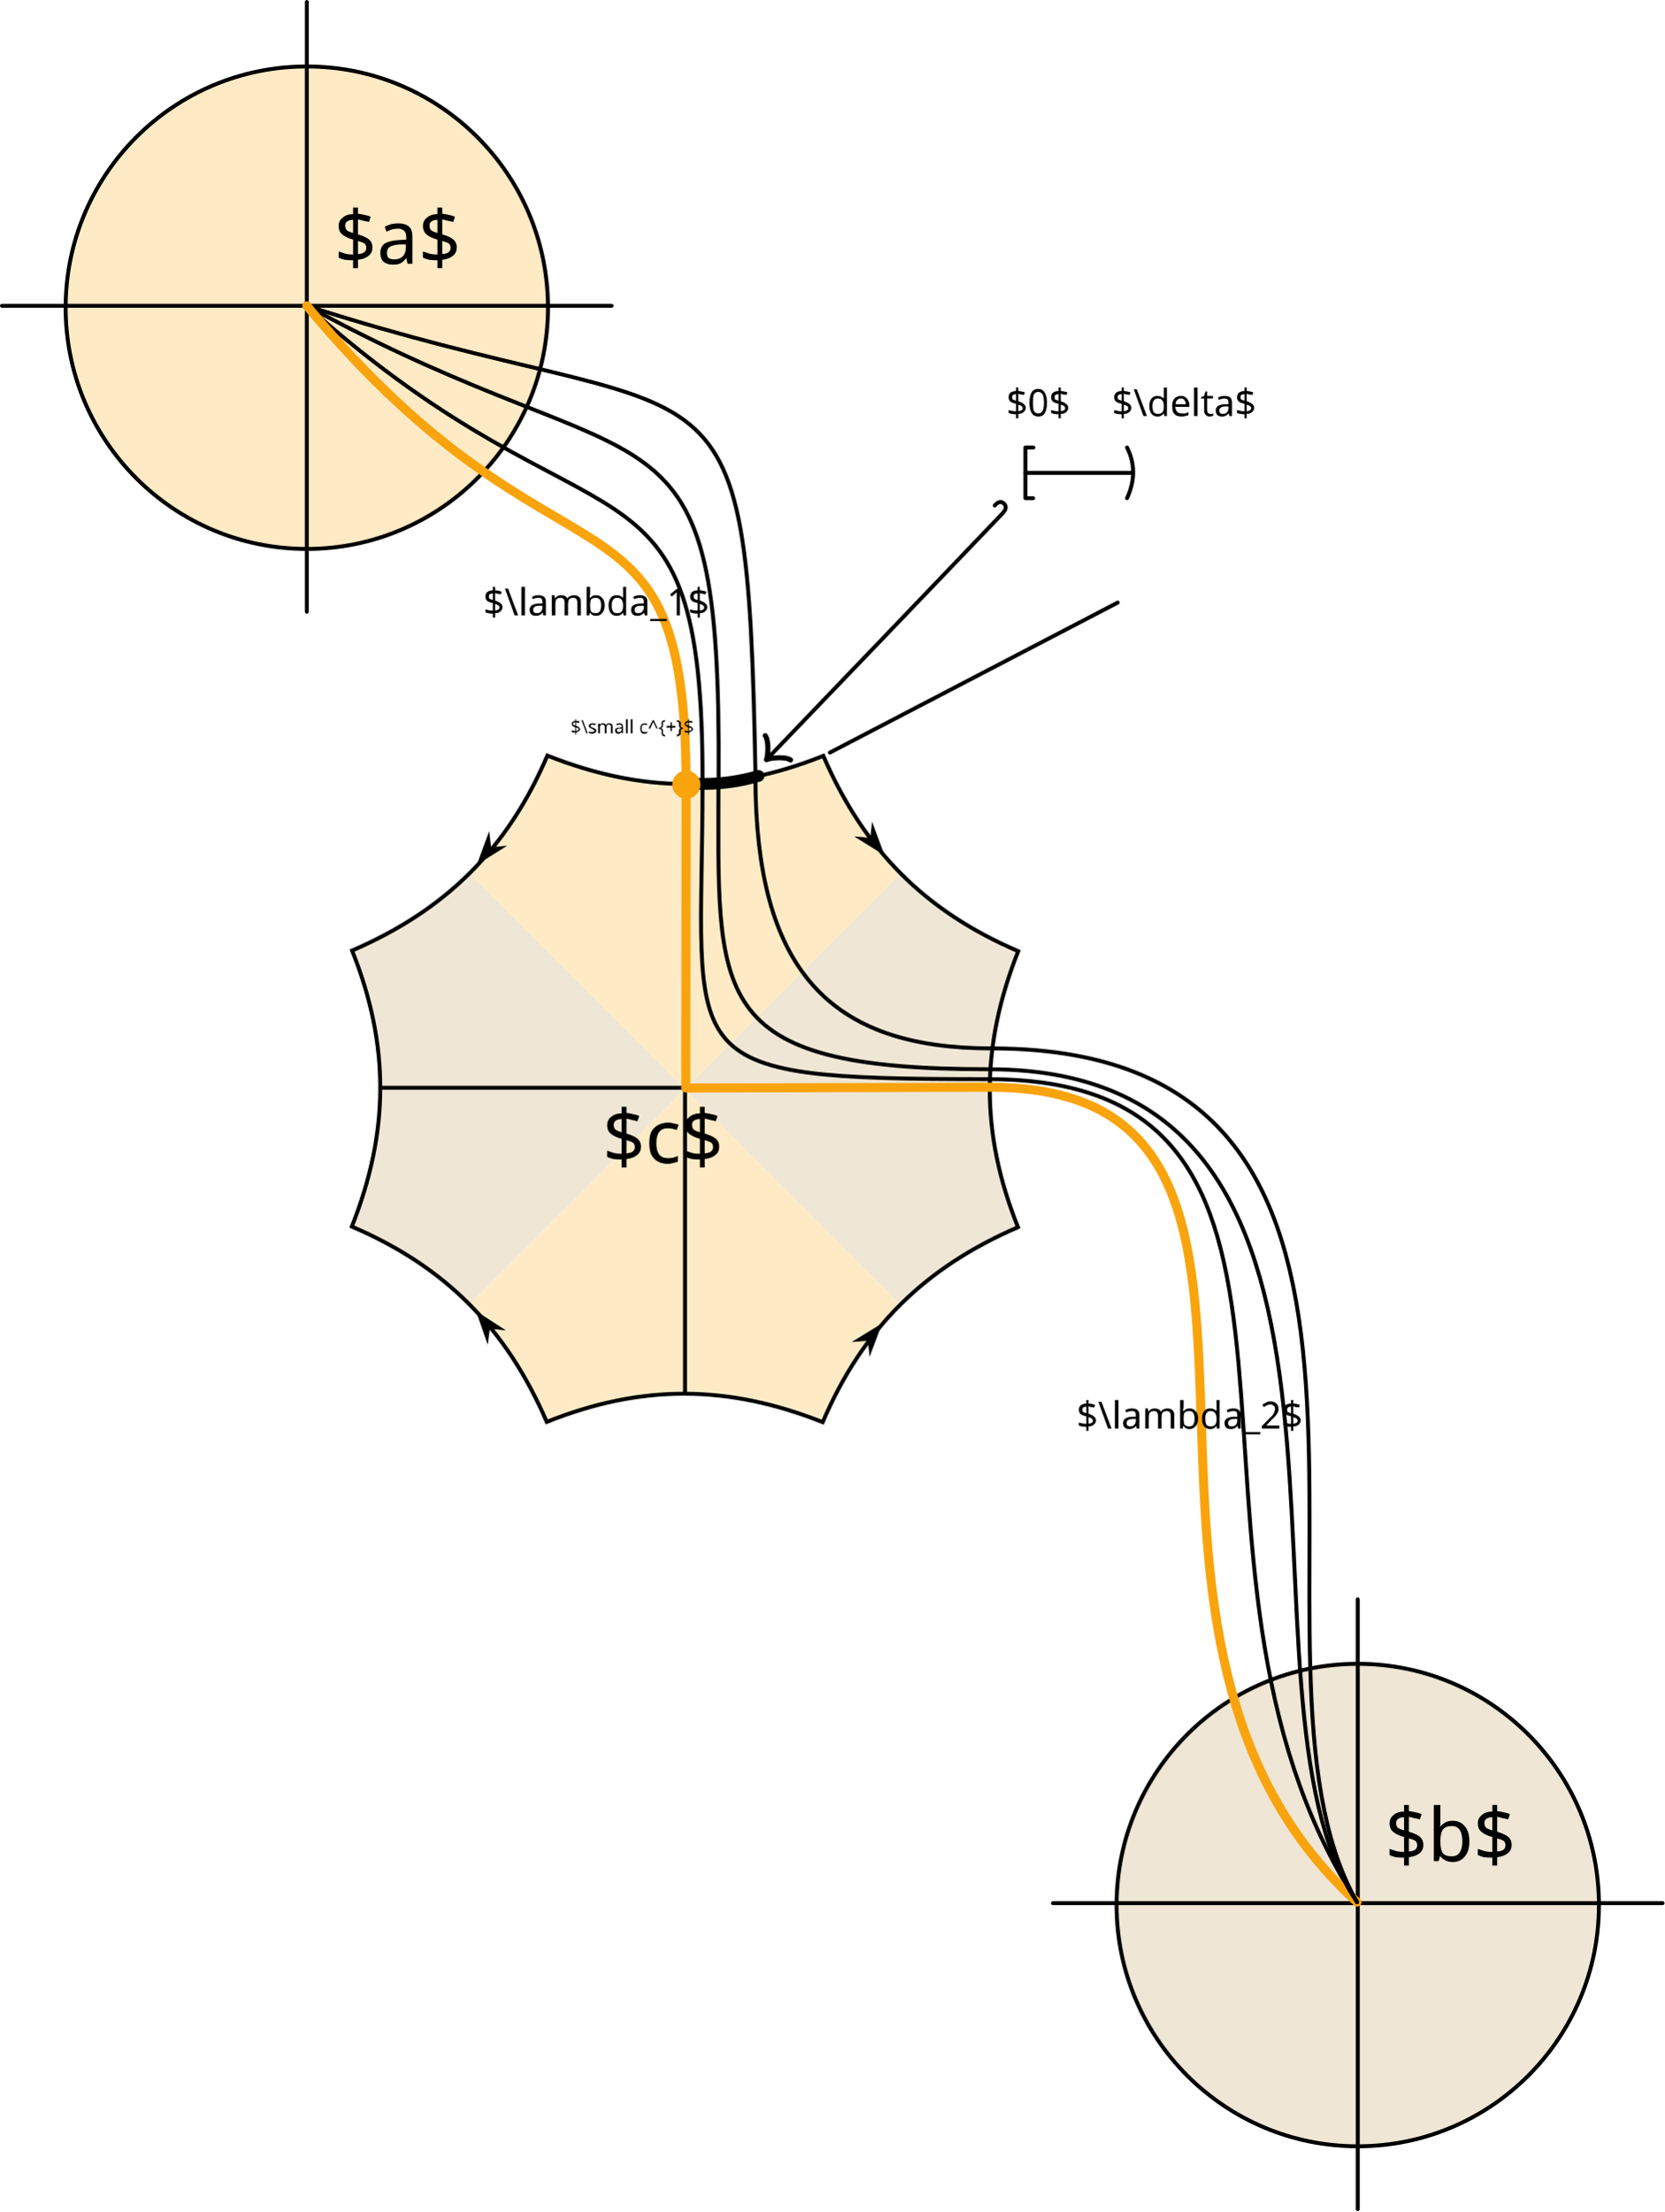
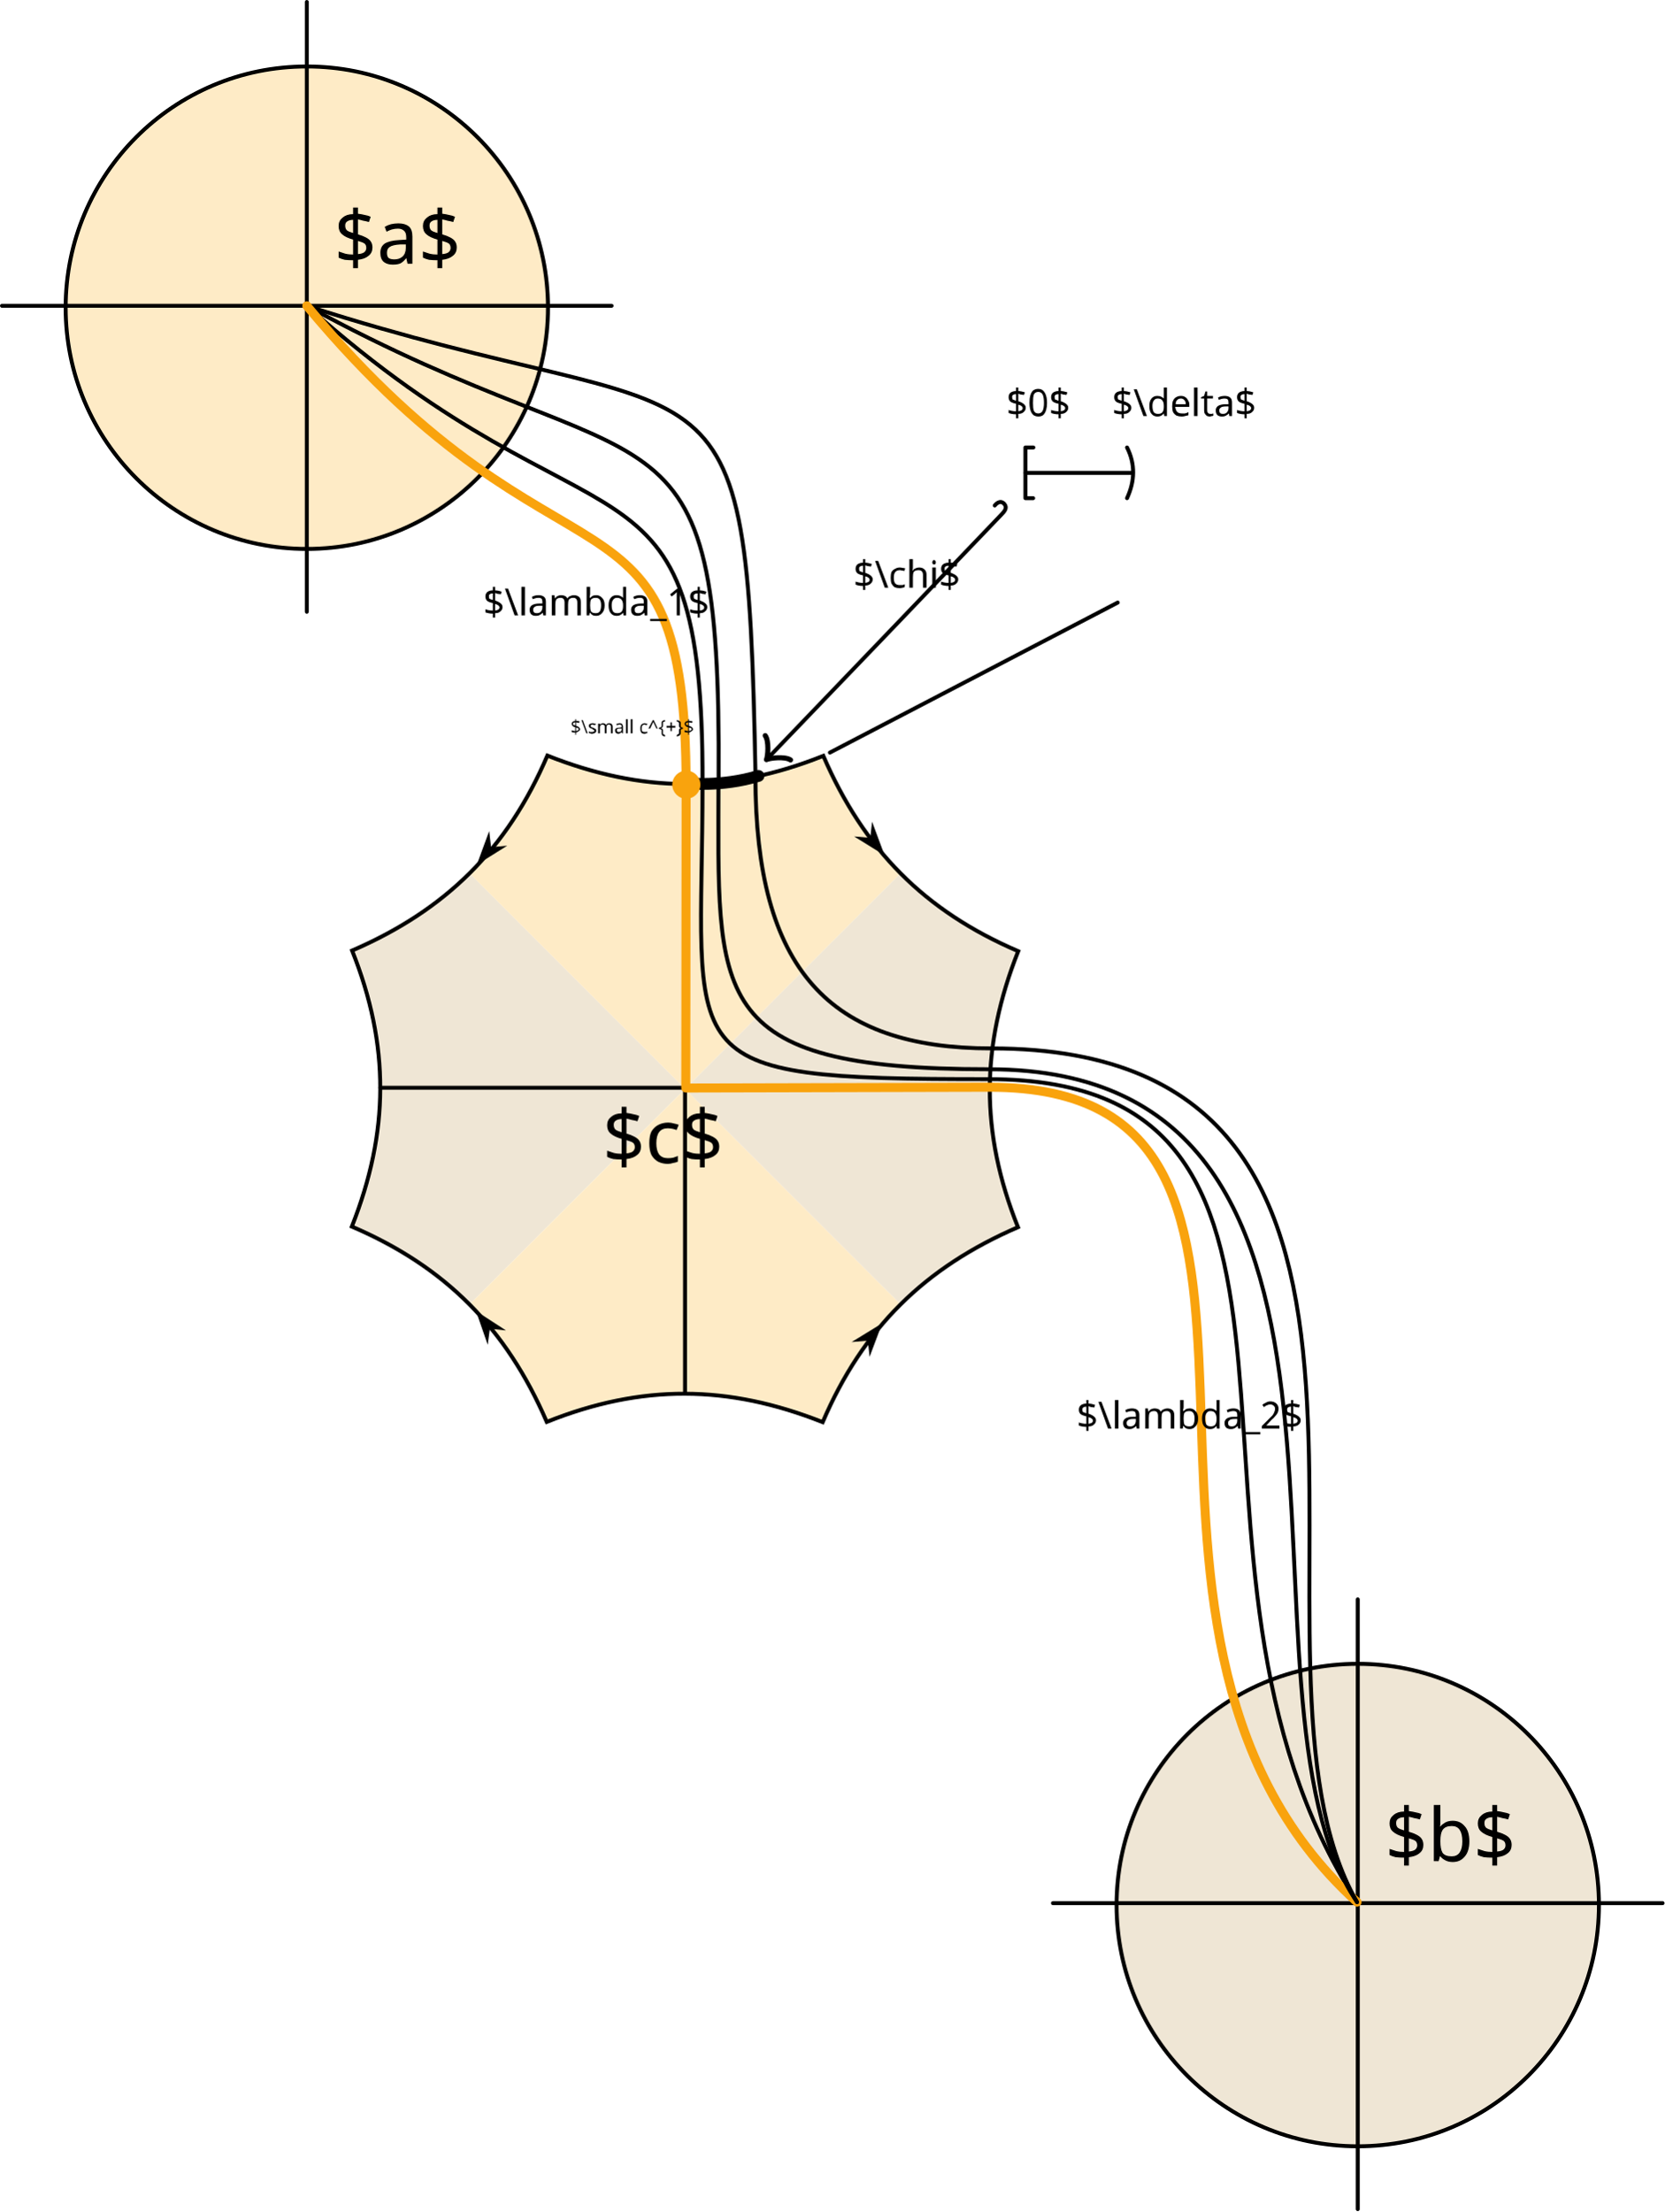
<svg xmlns="http://www.w3.org/2000/svg" width="59.227mm" height="78.654mm" viewBox="0 0 59.227 78.654" version="1.1" id="svg8">
  <defs id="defs2">
    <clipPath clipPathUnits="userSpaceOnUse" id="clipPath1078">
      <path d="m 169.695,243.875 c 2.162,5.001 5.409,8.301 10.435,10.455 -2.008,5.065 -2.045,9.694 -0.014,14.771 -5.001,2.162 -8.301,5.408 -10.455,10.435 -5.065,-2.008 -9.694,-2.045 -14.771,-0.014 -2.162,-5.001 -5.409,-8.301 -10.435,-10.455 2.008,-5.065 2.045,-9.694 0.014,-14.771 5.001,-2.162 8.301,-5.408 10.455,-10.435 5.065,2.008 9.694,2.045 14.771,0.014 z" style="color:#000000;overflow:visible;opacity:1;vector-effect:none;fill:#feebc6;fill-opacity:1;stroke:none;stroke-width:0.14;stroke-linecap:round;stroke-linejoin:miter;stroke-miterlimit:4;stroke-dasharray:none;stroke-dashoffset:0;stroke-opacity:1;marker-start:none;marker-end:none" id="path1080" />
    </clipPath>
    <marker markerWidth="0.911" markerHeight="1.690" style="overflow: visible; stroke: black" refX="0" refY="0" orient="auto-start-reverse" id="marker-arrow-0.5308">
      <g id="g1038" transform="scale(2.153529)">
        <path id="path1036" style="fill:none;stroke:black;stroke-width:0.6;stroke-linecap:round;stroke-linejoin:round;stroke-miterlimit:10;stroke-dasharray:none;stroke-opacity:1" d="M -1.554,2.072 C -1.425,1.295 0,0.13 0.389,0 0,-0.13 -1.425,-1.295 -1.554,-2.072" />
      </g>
    </marker>
  </defs>
  <g id="layer1" transform="translate(26.83701,-188.9773)">
    <circle style="color:#000000;overflow:visible;opacity:1;vector-effect:none;fill:#efe6d5;fill-opacity:1;stroke:#000000;stroke-width:0.14;stroke-linecap:butt;stroke-linejoin:miter;stroke-miterlimit:4;stroke-dasharray:none;stroke-dashoffset:0;stroke-opacity:1;marker-start:none;marker-end:none" id="circle954" cx="21.474" cy="256.745" r="8.581" />
    <g transform="translate(-6.086153,55.66711)" id="g960">
      <path id="path956" d="M 27.56,211.893 V 190.204" style="color:#000000;display:inline;overflow:visible;opacity:1;vector-effect:none;fill:none;fill-opacity:1;stroke:#000000;stroke-width:0.14;stroke-linecap:round;stroke-linejoin:miter;stroke-miterlimit:4;stroke-dasharray:none;stroke-dashoffset:0;stroke-opacity:1;marker-start:none;marker-end:none" />
      <path style="color:#000000;display:inline;overflow:visible;opacity:1;vector-effect:none;fill:none;fill-opacity:1;stroke:#000000;stroke-width:0.14;stroke-linecap:round;stroke-linejoin:miter;stroke-miterlimit:4;stroke-dasharray:none;stroke-dashoffset:0;stroke-opacity:1;marker-start:none;marker-end:none" d="M 16.715,201.01 H 38.405" id="path958" />
    </g>
    <text id="text964" xml:space="preserve" style="font-size:2.646px;font-family:'Iosevka Term';-inkscape-font-specification:'Iosevka Term, Normal';fill:#000000;fill-opacity:1;stroke:none;stroke-width:0.265" y="255.185" x="22.449">
      <tspan id="tspan962" x="22.449" y="255.185" style="stroke-width:0.265">$b$</tspan>
    </text>
    <g transform="translate(-25.42216,26.59607)" id="g2394">
      <g style="display:inline;stroke-width:1.504" id="g2374" clip-path="url(#clipPath1078)" transform="matrix(0.6646781,0,0,0.6646781,-84.91369,27.16982)">
        <path id="path2364" d="M 134.402,289.584 162.29,261.696 134.402,233.808 Z" style="color:#000000;overflow:visible;opacity:1;vector-effect:none;fill:#efe6d5;fill-opacity:1;stroke:none;stroke-width:0.211;stroke-linecap:round;stroke-linejoin:miter;stroke-miterlimit:4;stroke-dasharray:none;stroke-dashoffset:0;stroke-opacity:1;marker-start:none;marker-end:none" />
        <path style="color:#000000;overflow:visible;opacity:1;vector-effect:none;fill:#efe6d5;fill-opacity:1;stroke:none;stroke-width:0.211;stroke-linecap:round;stroke-linejoin:miter;stroke-miterlimit:4;stroke-dasharray:none;stroke-dashoffset:0;stroke-opacity:1;marker-start:none;marker-end:none" d="m 190.178,233.808 -27.888,27.888 27.888,27.888 z" id="path2366" />
        <g transform="translate(42.5151,20.78436)" style="fill:#feebc6;fill-opacity:1;stroke-width:1.504" id="g2372">
          <path id="path2368" d="M 147.665,268.802 119.777,240.914 91.889,268.802 Z" style="color:#000000;overflow:visible;opacity:1;vector-effect:none;fill:#feebc6;fill-opacity:1;stroke:none;stroke-width:0.211;stroke-linecap:round;stroke-linejoin:miter;stroke-miterlimit:4;stroke-dasharray:none;stroke-dashoffset:0;stroke-opacity:1;marker-start:none;marker-end:none" />
          <path style="color:#000000;overflow:visible;opacity:1;vector-effect:none;fill:#feebc6;fill-opacity:1;stroke:none;stroke-width:0.211;stroke-linecap:round;stroke-linejoin:miter;stroke-miterlimit:4;stroke-dasharray:none;stroke-dashoffset:0;stroke-opacity:1;marker-start:none;marker-end:none" d="m 91.889,213.026 27.888,27.888 27.888,-27.888 z" id="path2370" />
        </g>
      </g>
      <path style="color:#000000;display:inline;overflow:visible;opacity:1;vector-effect:none;fill:none;fill-opacity:1;stroke:#000000;stroke-width:0.14;stroke-linecap:round;stroke-linejoin:miter;stroke-miterlimit:4;stroke-dasharray:none;stroke-dashoffset:0;stroke-opacity:1;marker-start:none;marker-end:none" d="M 22.959,211.959 V 190.271" id="path2376" />
      <path id="path2378" d="M 12.114,201.076 H 33.803" style="color:#000000;display:inline;overflow:visible;opacity:1;vector-effect:none;fill:none;fill-opacity:1;stroke:#000000;stroke-width:0.14;stroke-linecap:round;stroke-linejoin:miter;stroke-miterlimit:4;stroke-dasharray:none;stroke-dashoffset:0;stroke-opacity:1;marker-start:none;marker-end:none" />
      <path style="color:#000000;display:inline;overflow:visible;opacity:1;vector-effect:none;fill:#000000;fill-opacity:1;stroke:none;stroke-width:0.14;stroke-linecap:round;stroke-linejoin:miter;stroke-miterlimit:4;stroke-dasharray:none;stroke-dashoffset:0;stroke-opacity:1;marker-start:none;marker-end:none" d="m 29.615,191.611 0.445,1.196 -1.085,-0.672 0.576,0.05 z" id="path2380" />
      <path id="path2382" d="m 28.887,210.121 1.088,-0.668 -0.449,1.195 -0.062,-0.575 z" style="color:#000000;display:inline;overflow:visible;opacity:1;vector-effect:none;fill:#000000;fill-opacity:1;stroke:none;stroke-width:0.14;stroke-linecap:round;stroke-linejoin:miter;stroke-miterlimit:4;stroke-dasharray:none;stroke-dashoffset:0;stroke-opacity:1;marker-start:none;marker-end:none" />
      <path style="color:#000000;display:inline;overflow:visible;opacity:1;vector-effect:none;fill:#000000;fill-opacity:1;stroke:none;stroke-width:0.14;stroke-linecap:round;stroke-linejoin:miter;stroke-miterlimit:4;stroke-dasharray:none;stroke-dashoffset:0;stroke-opacity:1;marker-start:none;marker-end:none" d="m 15.938,210.218 -0.419,-1.203 1.069,0.693 -0.574,-0.062 z" id="path2384" />
      <path id="path2386" d="m 16.632,192.465 -1.082,0.676 0.44,-1.198 0.067,0.574 z" style="color:#000000;display:inline;overflow:visible;opacity:1;vector-effect:none;fill:#000000;fill-opacity:1;stroke:none;stroke-width:0.14;stroke-linecap:round;stroke-linejoin:miter;stroke-miterlimit:4;stroke-dasharray:none;stroke-dashoffset:0;stroke-opacity:1;marker-start:none;marker-end:none" />
      <path d="m 27.879,189.268 c 1.437,3.324 3.595,5.517 6.936,6.949 -1.335,3.366 -1.359,6.443 -0.009,9.818 -3.324,1.437 -5.518,3.595 -6.949,6.936 -3.367,-1.334 -6.443,-1.359 -9.818,-0.009 -1.437,-3.324 -3.595,-5.517 -6.936,-6.949 1.334,-3.366 1.359,-6.443 0.009,-9.818 3.324,-1.437 5.518,-3.595 6.949,-6.936 3.367,1.334 6.443,1.359 9.818,0.009 z" style="color:#000000;overflow:visible;opacity:1;vector-effect:none;fill:none;fill-opacity:1;stroke:#000000;stroke-width:0.14;stroke-linecap:round;stroke-linejoin:miter;stroke-miterlimit:4;stroke-dasharray:none;stroke-dashoffset:0;stroke-opacity:1;marker-start:none;marker-end:none" id="path2388" />
    </g>
    <path style="color:#000000;overflow:visible;opacity:1;vector-effect:none;fill:none;fill-opacity:1;stroke:#000000;stroke-width:0.421;stroke-linecap:round;stroke-linejoin:round;stroke-miterlimit:4;stroke-dasharray:none;stroke-dashoffset:0;stroke-opacity:1;marker-start:none;marker-end:none" d="m -2.419,216.837 c 0,0 1.235,0.147 2.569,-0.259" id="path1016" />
    <circle r="8.581" cy="199.922" cx="-15.921" id="circle2396" style="color:#000000;overflow:visible;opacity:1;vector-effect:none;fill:#feebc6;fill-opacity:1;stroke:#000000;stroke-width:0.14;stroke-linecap:butt;stroke-linejoin:miter;stroke-miterlimit:4;stroke-dasharray:none;stroke-dashoffset:0;stroke-opacity:1;marker-start:none;marker-end:none" />
    <g id="g2402" transform="translate(-43.48118,-1.155645)">
      <path style="color:#000000;display:inline;overflow:visible;opacity:1;vector-effect:none;fill:none;fill-opacity:1;stroke:#000000;stroke-width:0.14;stroke-linecap:round;stroke-linejoin:miter;stroke-miterlimit:4;stroke-dasharray:none;stroke-dashoffset:0;stroke-opacity:1;marker-start:none;marker-end:none" d="M 27.56,211.893 V 190.204" id="path2398" />
      <path id="path2400" d="M 16.715,201.01 H 38.405" style="color:#000000;display:inline;overflow:visible;opacity:1;vector-effect:none;fill:none;fill-opacity:1;stroke:#000000;stroke-width:0.14;stroke-linecap:round;stroke-linejoin:miter;stroke-miterlimit:4;stroke-dasharray:none;stroke-dashoffset:0;stroke-opacity:1;marker-start:none;marker-end:none" />
    </g>
    <text x="-14.946" y="198.362" style="font-size:2.646px;font-family:'Iosevka Term';-inkscape-font-specification:'Iosevka Term, Normal';fill:#000000;fill-opacity:1;stroke:none;stroke-width:0.265" xml:space="preserve" id="text2406">
      <tspan style="stroke-width:0.265" y="198.362" x="-14.946" id="tspan2404">$a$</tspan>
    </text>
    <g id="g2434" transform="translate(-48.47019,-1.155645)">
      <g id="g2588" transform="translate(-0.03325973)">
        <path id="path2582" style="color:#000000;overflow:visible;opacity:1;vector-effect:none;fill:none;fill-opacity:1;stroke:#000000;stroke-width:0.14;stroke-linecap:butt;stroke-linejoin:miter;stroke-miterlimit:4;stroke-dasharray:none;stroke-dashoffset:0;stroke-opacity:1;marker-start:none;marker-end:none" d="m 32.582,201.01 c 10.432,9.338 14.113,4.324 14.081,17.002" />
        <path id="path2584" style="color:#000000;overflow:visible;opacity:1;vector-effect:none;fill:none;fill-opacity:1;stroke:#000000;stroke-width:0.14;stroke-linecap:butt;stroke-linejoin:miter;stroke-miterlimit:4;stroke-dasharray:none;stroke-dashoffset:0;stroke-opacity:1;marker-start:none;marker-end:none" d="m 32.582,201.01 c 12.388,6.781 14.745,2.503 14.653,16.884" />
        <path id="path2586" style="color:#000000;overflow:visible;opacity:1;vector-effect:none;fill:none;fill-opacity:1;stroke:#000000;stroke-width:0.14;stroke-linecap:butt;stroke-linejoin:miter;stroke-miterlimit:4;stroke-dasharray:none;stroke-dashoffset:0;stroke-opacity:1;marker-start:none;marker-end:none" d="m 32.582,201.01 c 14.862,4.793 15.664,0.502 15.966,16.747" />
        <path style="color:#000000;overflow:visible;opacity:1;vector-effect:none;fill:none;fill-opacity:1;stroke:#000000;stroke-width:0.14;stroke-linecap:round;stroke-linejoin:miter;stroke-miterlimit:4;stroke-dasharray:none;stroke-dashoffset:0;stroke-opacity:1;marker-start:none;marker-end:none" d="m 46.663,217.949 c 0,10.042 -1.402,10.572 10.169,10.572 14.107,0 5.256,17.155 13.122,29.275" id="path2618" />
      </g>
      <path d="m 32.549,201.01 c 9.16,11.002 13.488,5.487 13.497,17.079 l -0.012,10.747 10.82,-0.028 c 13.439,0 2.164,19.126 13.066,28.987" style="color:#000000;overflow:visible;opacity:1;vector-effect:none;fill:none;fill-opacity:1;stroke:#f9a30d;stroke-width:0.321;stroke-linecap:round;stroke-linejoin:round;stroke-miterlimit:4;stroke-dasharray:none;stroke-dashoffset:0;stroke-opacity:1;marker-start:none;marker-end:none" id="path2432" />
      <path style="color:#000000;overflow:visible;opacity:1;vector-effect:none;fill:none;fill-opacity:1;stroke:#000000;stroke-width:0.14;stroke-linecap:round;stroke-linejoin:miter;stroke-miterlimit:4;stroke-dasharray:none;stroke-dashoffset:0;stroke-opacity:1;marker-start:none;marker-end:none" d="m 48.511,217.748 c 0,6.874 2.628,9.679 8.398,9.679 17.441,0 8.066,21.803 13.012,30.369" id="path2606" />
      <path style="color:#000000;overflow:visible;opacity:1;vector-effect:none;fill:none;fill-opacity:1;stroke:#000000;stroke-width:0.14;stroke-linecap:round;stroke-linejoin:miter;stroke-miterlimit:4;stroke-dasharray:none;stroke-dashoffset:0;stroke-opacity:1;marker-start:none;marker-end:none" d="m 47.197,217.844 c 0,7.724 -0.506,10.325 9.625,10.325 15.541,0 8.055,22.236 13.098,29.628" id="path2616" />
    </g>
    <text x="-5.392" y="230.347" style="font-size:2.646px;font-family:'Iosevka Term';-inkscape-font-specification:'Iosevka Term, Normal';fill:#000000;fill-opacity:1;stroke:none;stroke-width:0.265" xml:space="preserve" id="text2392">
      <tspan style="stroke-width:0.265" y="230.347" x="-5.392" id="tspan2390">$c$</tspan>
    </text>
    <path style="color:#000000;overflow:visible;opacity:1;vector-effect:none;fill:none;fill-opacity:1;stroke:#000000;stroke-width:0.14;stroke-linecap:round;stroke-linejoin:round;stroke-miterlimit:4;stroke-dasharray:none;stroke-dashoffset:0;stroke-opacity:1;marker-start:none;marker-end:none" d="M 2.692,215.747 12.933,210.411" id="path972" />
    <circle id="path982" style="fill:#f9a30d;fill-opacity:1;stroke:none;stroke-width:1" cx="-2.417" cy="216.889" r="0.5" />
    <text id="text986" xml:space="preserve" style="font-size:0.661px;font-family:'Iosevka Term';-inkscape-font-specification:'Iosevka Term, Normal';fill:#000000;fill-opacity:1;stroke:none;stroke-width:0.265" x="-6.542" y="215.064">
      <tspan id="tspan984" x="-6.542" y="215.064" style="stroke-width:0.265">$\small c^{+}$</tspan>
    </text>
    <text id="text1000" xml:space="preserve" style="font-size:1.323px;font-family:'Iosevka Term';-inkscape-font-specification:'Iosevka Term, Normal';fill:#000000;fill-opacity:1;stroke:none;stroke-width:0.265" x="-9.646" y="210.868">
      <tspan id="tspan998" x="-9.646" y="210.868" style="stroke-width:0.265">$\lambda_1$</tspan>
    </text>
    <text y="239.796" x="11.474" style="font-size:1.323px;font-family:'Iosevka Term';-inkscape-font-specification:'Iosevka Term, Normal';fill:#000000;fill-opacity:1;stroke:none;stroke-width:0.265" xml:space="preserve" id="text1014">
      <tspan style="stroke-width:0.265" y="239.796" x="11.474" id="tspan1012">$\lambda_2$</tspan>
    </text>
    <path style="color:#000000;overflow:visible;opacity:1;vector-effect:none;fill:none;fill-opacity:1;stroke:#000000;stroke-width:0.14;stroke-linecap:round;stroke-linejoin:round;stroke-miterlimit:4;stroke-dasharray:none;stroke-dashoffset:0;stroke-opacity:1;marker-start:none;marker-end:url(#marker-arrow-0.5308)" d="m 8.558,206.958 c 0,0 0.179,-0.244 0.344,-0.049 0.116,0.137 -0.009,0.269 -0.098,0.362 -1.475,1.54 -5.817,6.075 -8.289,8.643" id="path1034" />
    <path style="color:#000000;overflow:visible;opacity:1;vector-effect:none;fill:none;fill-opacity:1;stroke:#000000;stroke-width:0.14;stroke-linecap:round;stroke-linejoin:round;stroke-miterlimit:4;stroke-dasharray:none;stroke-dashoffset:0;stroke-opacity:1;marker-start:none;marker-end:none" d="m 9.924,206.698 h -0.275 v -1.803 h 0.282" id="path1060" />
    <path style="color:#000000;overflow:visible;opacity:1;vector-effect:none;fill:none;fill-opacity:1;stroke:#000000;stroke-width:0.14;stroke-linecap:round;stroke-linejoin:round;stroke-miterlimit:4;stroke-dasharray:none;stroke-dashoffset:0;stroke-opacity:1;marker-start:none;marker-end:none" d="M 9.656,205.797 H 13.417" id="path1072" />
    <path id="path1074" d="m 13.265,206.698 c 0.281,-0.611 0.297,-1.212 0,-1.803" style="color:#000000;overflow:visible;opacity:1;vector-effect:none;fill:none;fill-opacity:1;stroke:#000000;stroke-width:0.14;stroke-linecap:round;stroke-linejoin:round;stroke-miterlimit:4;stroke-dasharray:none;stroke-dashoffset:0;stroke-opacity:1;marker-start:none;marker-end:none" />
    <text id="text1078" xml:space="preserve" style="font-size:1.323px;font-family:'Iosevka Term';-inkscape-font-specification:'Iosevka Term, Normal';fill:#000000;fill-opacity:1;stroke:none;stroke-width:0.265" x="8.973" y="203.776">
      <tspan id="tspan1076" x="8.973" y="203.776" style="stroke-width:0.265">$0$</tspan>
    </text>
    <text y="203.776" x="12.731" style="font-size:1.323px;font-family:'Iosevka Term';-inkscape-font-specification:'Iosevka Term, Normal';fill:#000000;fill-opacity:1;stroke:none;stroke-width:0.265" xml:space="preserve" id="text1092">
      <tspan style="stroke-width:0.265" y="203.776" x="12.731" id="tspan1090">$\delta$</tspan>
    </text>
+     <text id="text888" xml:space="preserve" style="font-size:1.323px;font-family:'Iosevka Term';-inkscape-font-specification:'Iosevka Term, Normal';fill:#000000;fill-opacity:1;stroke:none;stroke-width:0.265" x="3.528" y="209.883">
+       <tspan id="tspan886" x="3.528" y="209.883" style="stroke-width:0.265">$\chi$</tspan>
+     </text>
  </g>
</svg>
